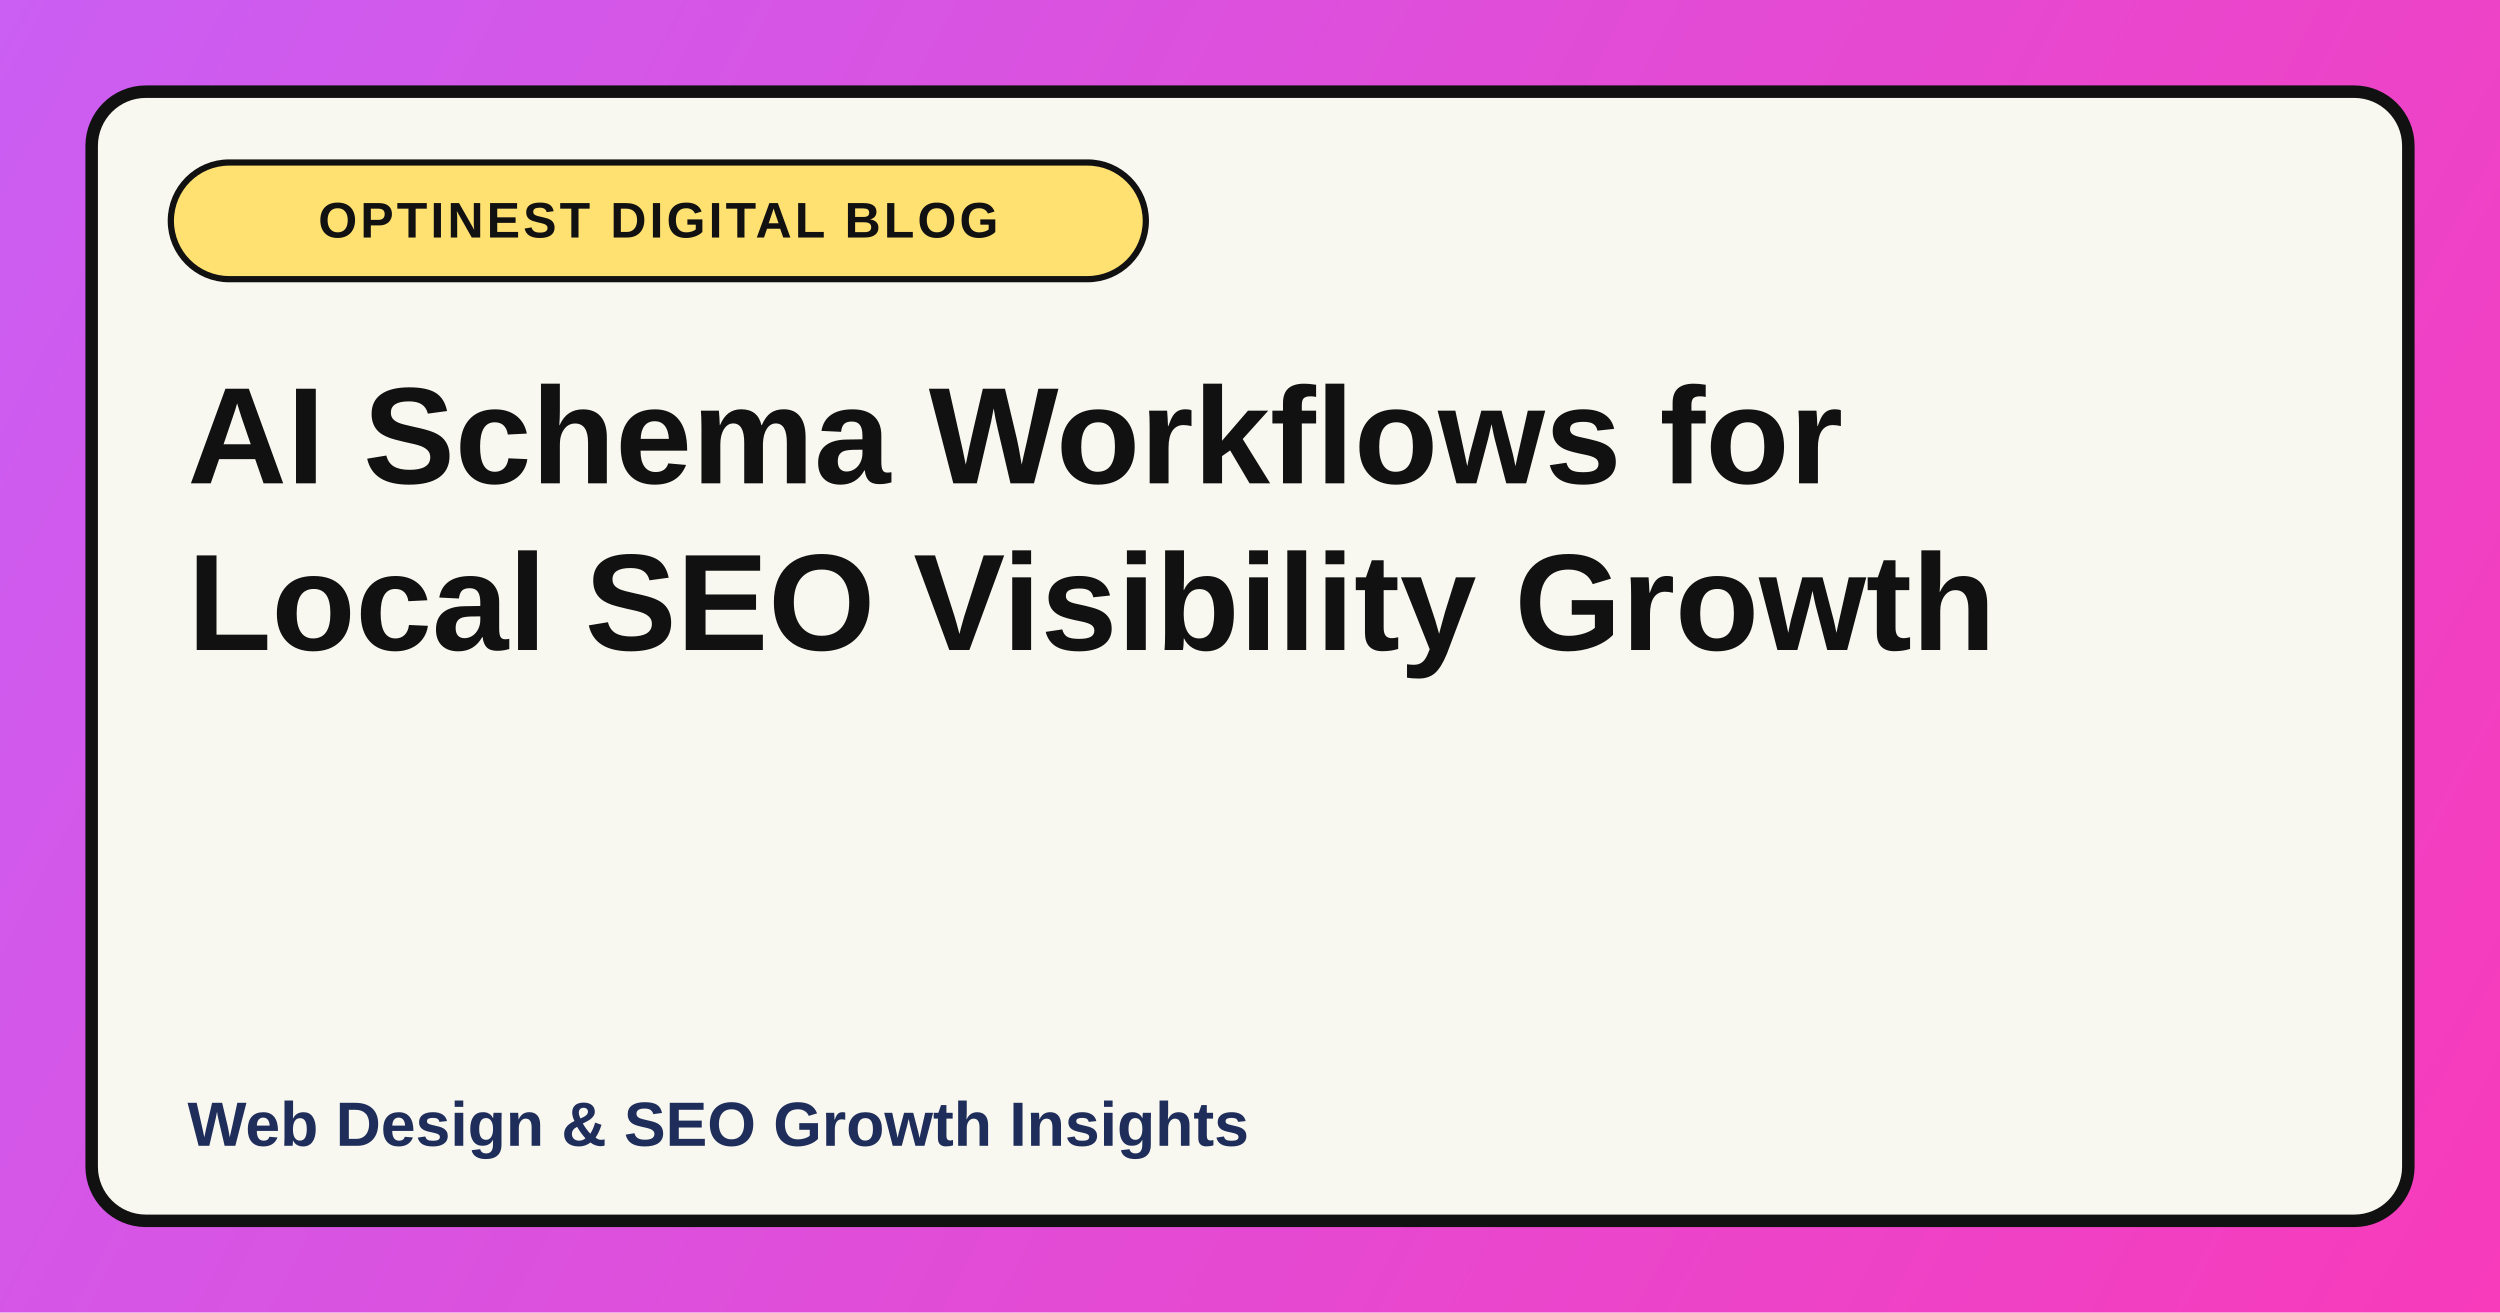
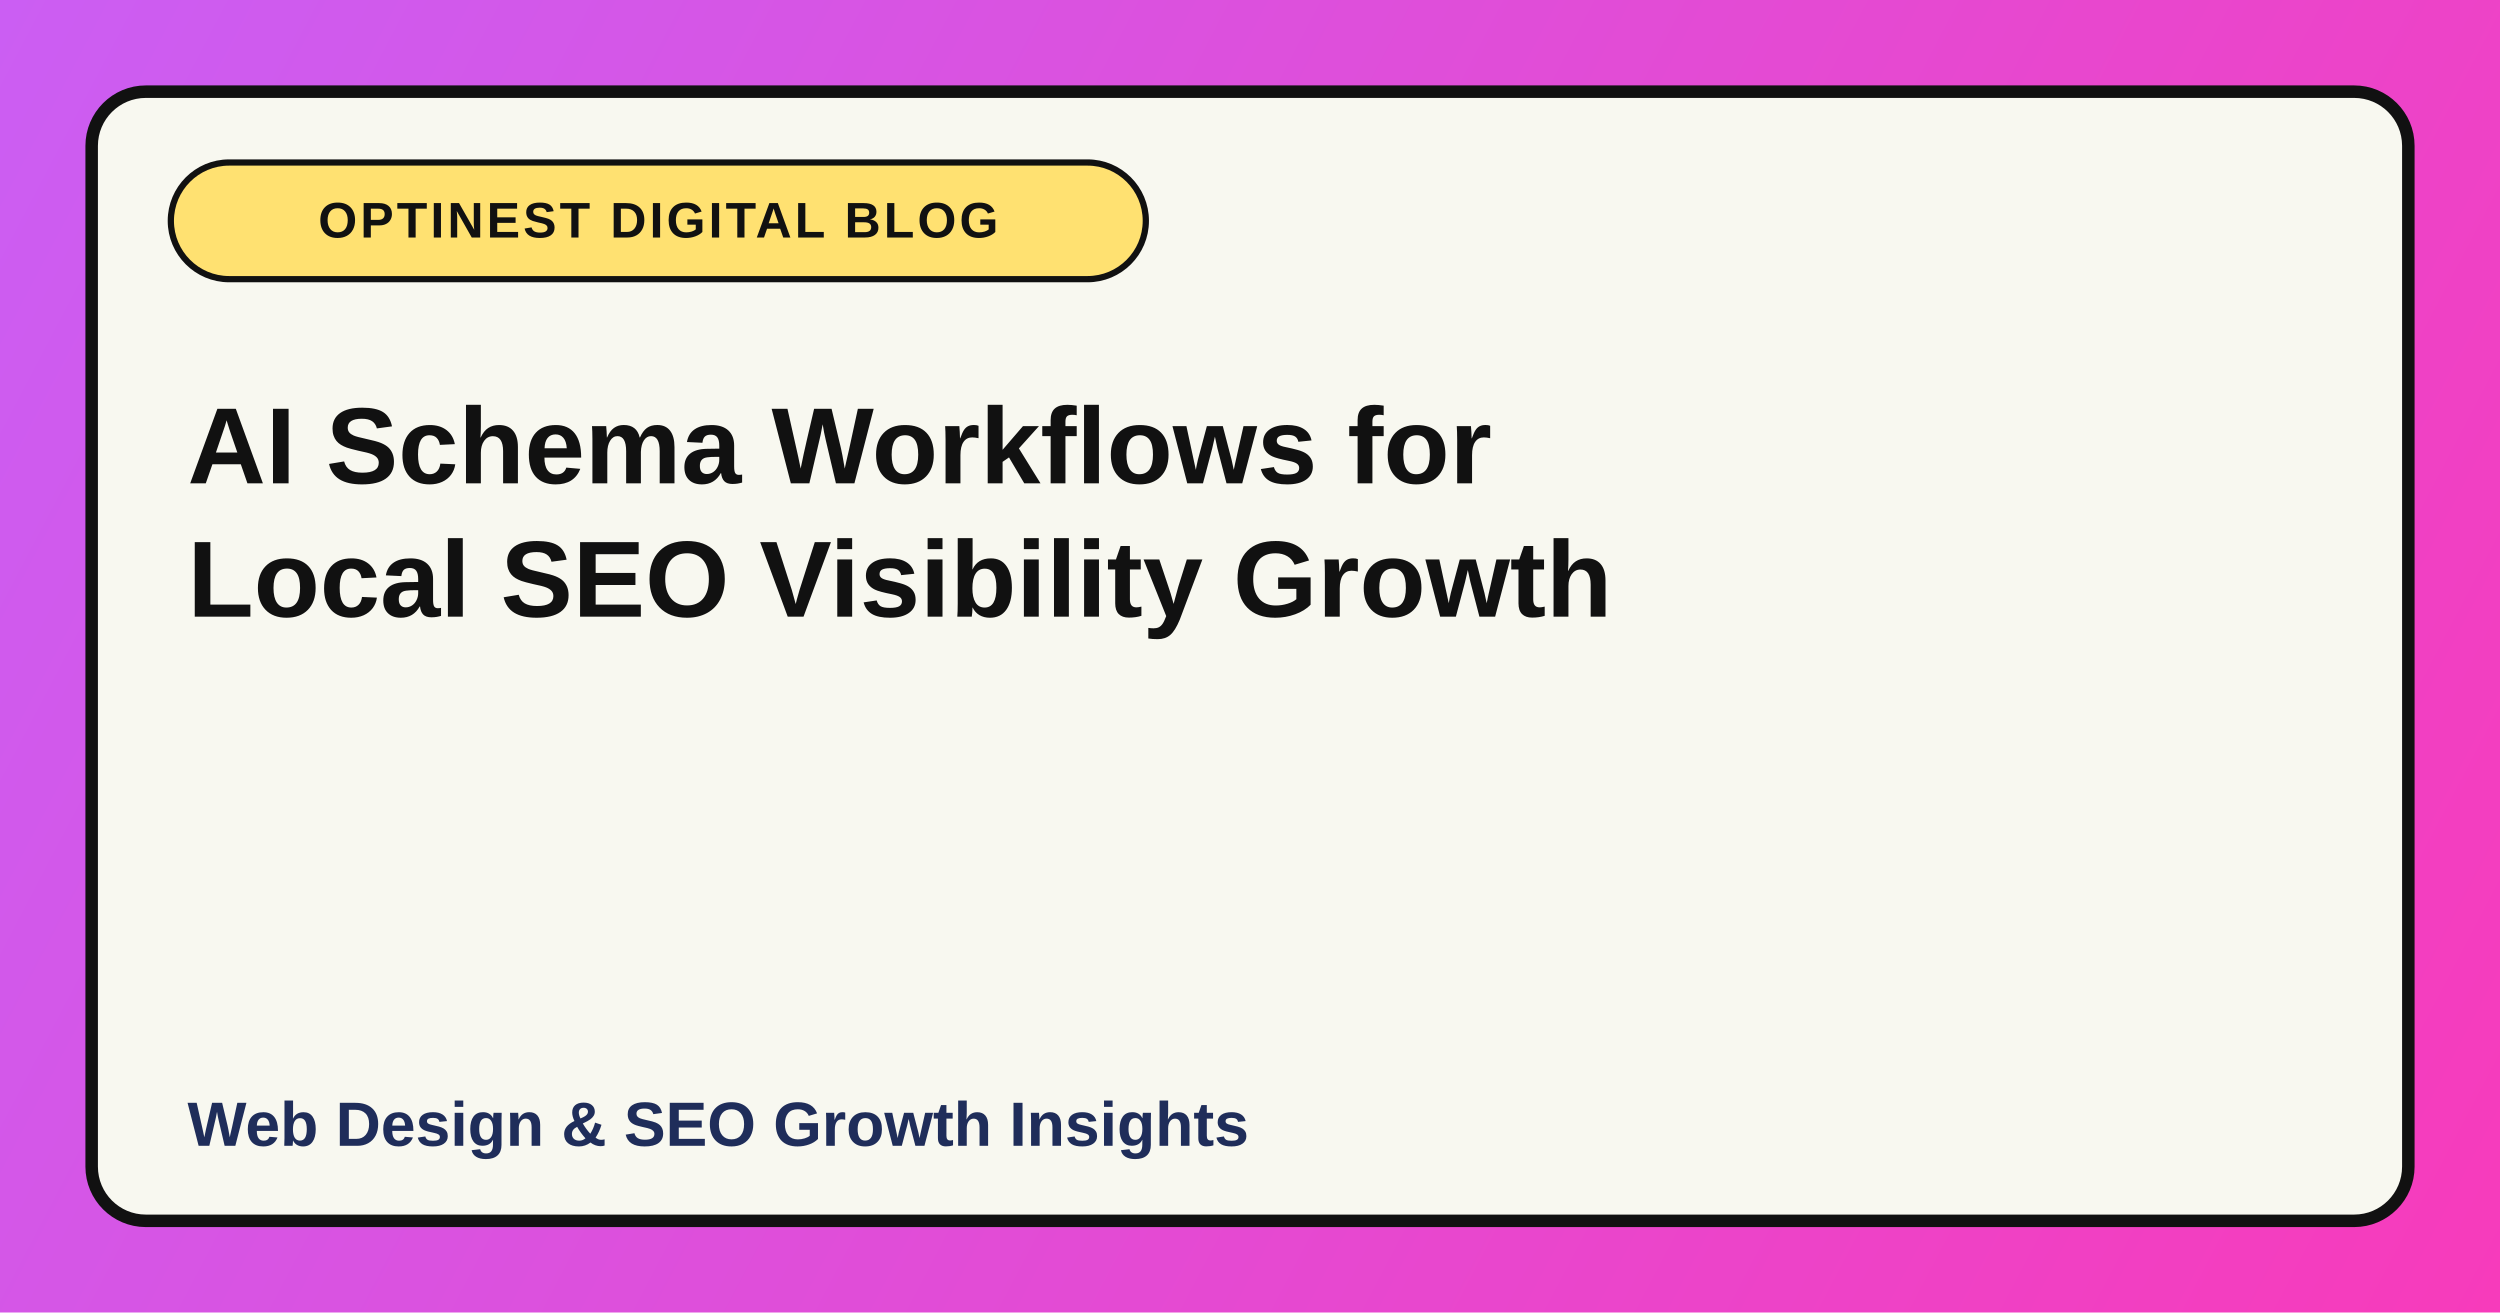
<svg xmlns="http://www.w3.org/2000/svg" width="1200" height="630" viewBox="0 0 1200 630" fill="none">
  <defs>
    <linearGradient id="bg" x1="0" y1="0" x2="1200" y2="630" gradientUnits="userSpaceOnUse">
      <stop offset="0%" stop-color="hsl(284 86% 66%)" />
      <stop offset="100%" stop-color="hsl(319 92% 60%)" />
    </linearGradient>
  </defs>
  <rect width="1200" height="630" fill="url(#bg)" />
  <rect x="44" y="44" width="1112" height="542" rx="26" fill="#F8F8F0" stroke="#111" stroke-width="6" />
  <rect x="82" y="78" width="468" height="56" rx="28" fill="#FFE171" stroke="#111" stroke-width="3" />
  <text x="316" y="114" text-anchor="middle" font-family="Arial, sans-serif" font-size="24" font-weight="700" letter-spacing="1.5" fill="#111">OPTINEST DIGITAL BLOG</text>
-   <text x="90" y="232" font-family="Arial Black, Arial, sans-serif" font-size="66" font-weight="900" fill="#111">
+   <text x="90" y="232" font-family="Arial Black, Arial, sans-serif" font-size="52" font-weight="900" fill="#111">
    <tspan x="90" dy="0">AI Schema Workflows for</tspan>
-     <tspan x="90" dy="80">Local SEO Visibility Growth</tspan>
+     <tspan x="90" dy="64">Local SEO Visibility Growth</tspan>
  </text>
  <text x="90" y="550" font-family="Arial, sans-serif" font-size="30" font-weight="700" fill="#1f2d5a">Web Design &amp; SEO Growth Insights</text>
</svg>
